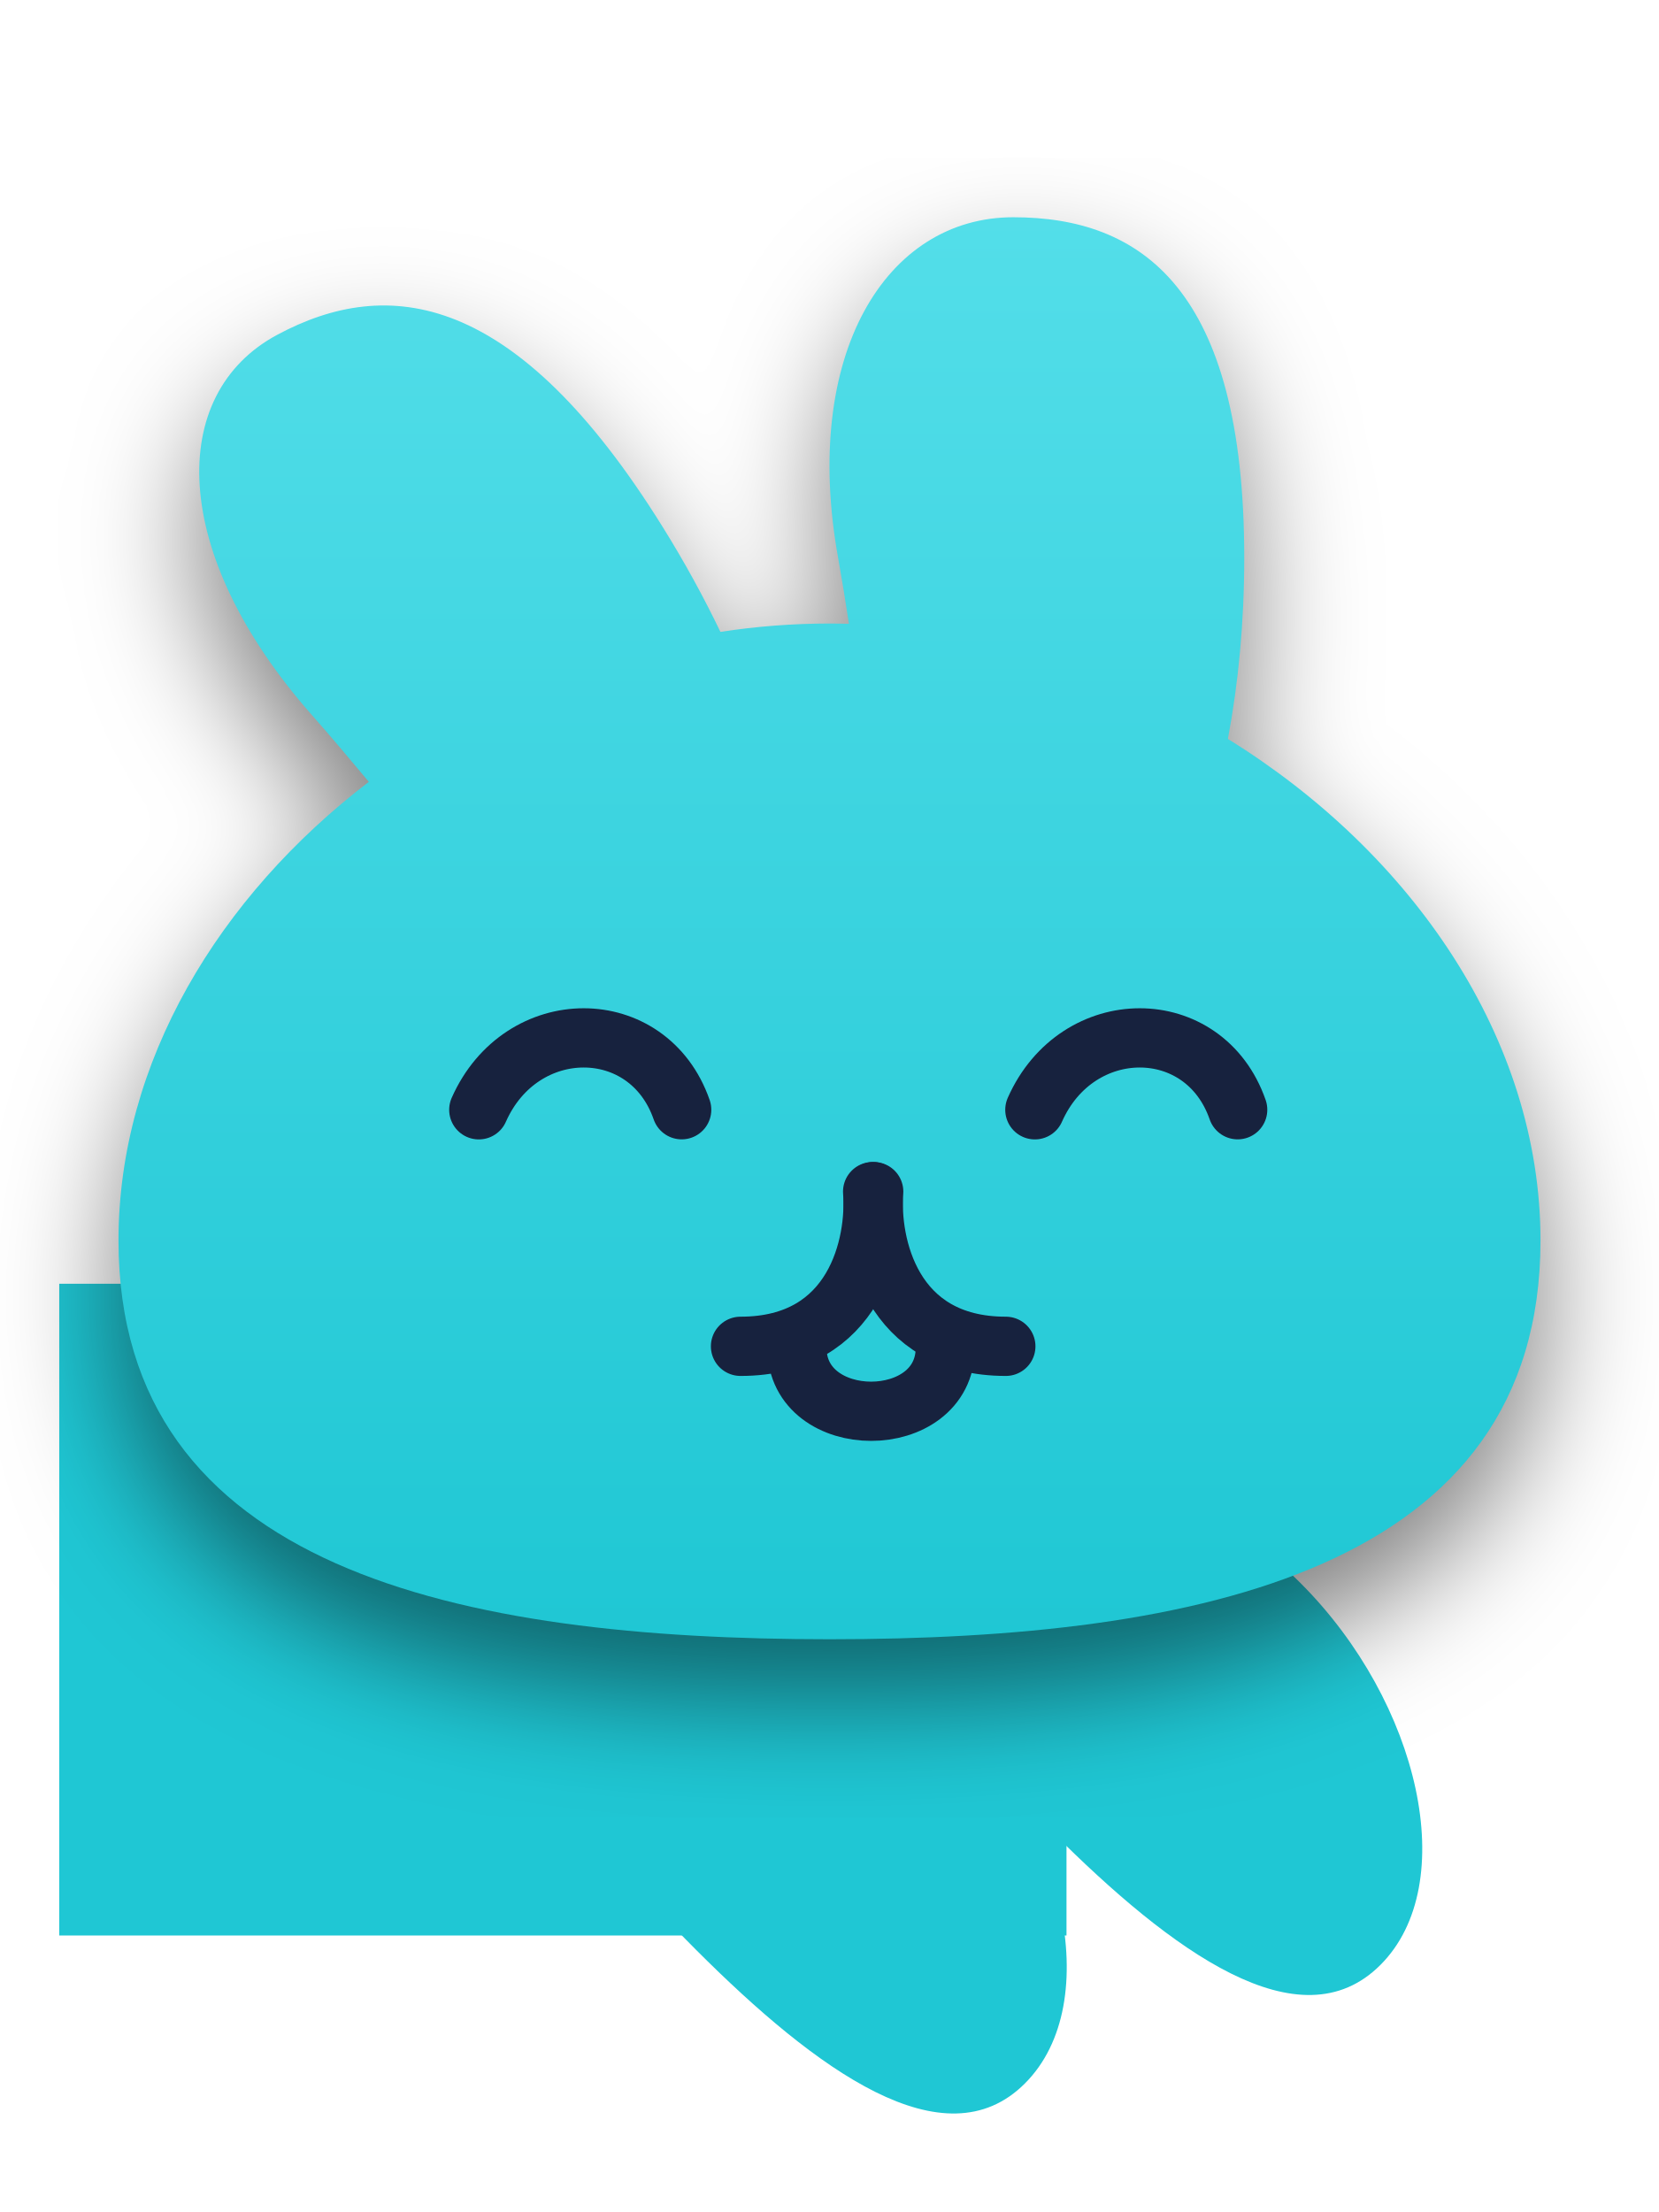
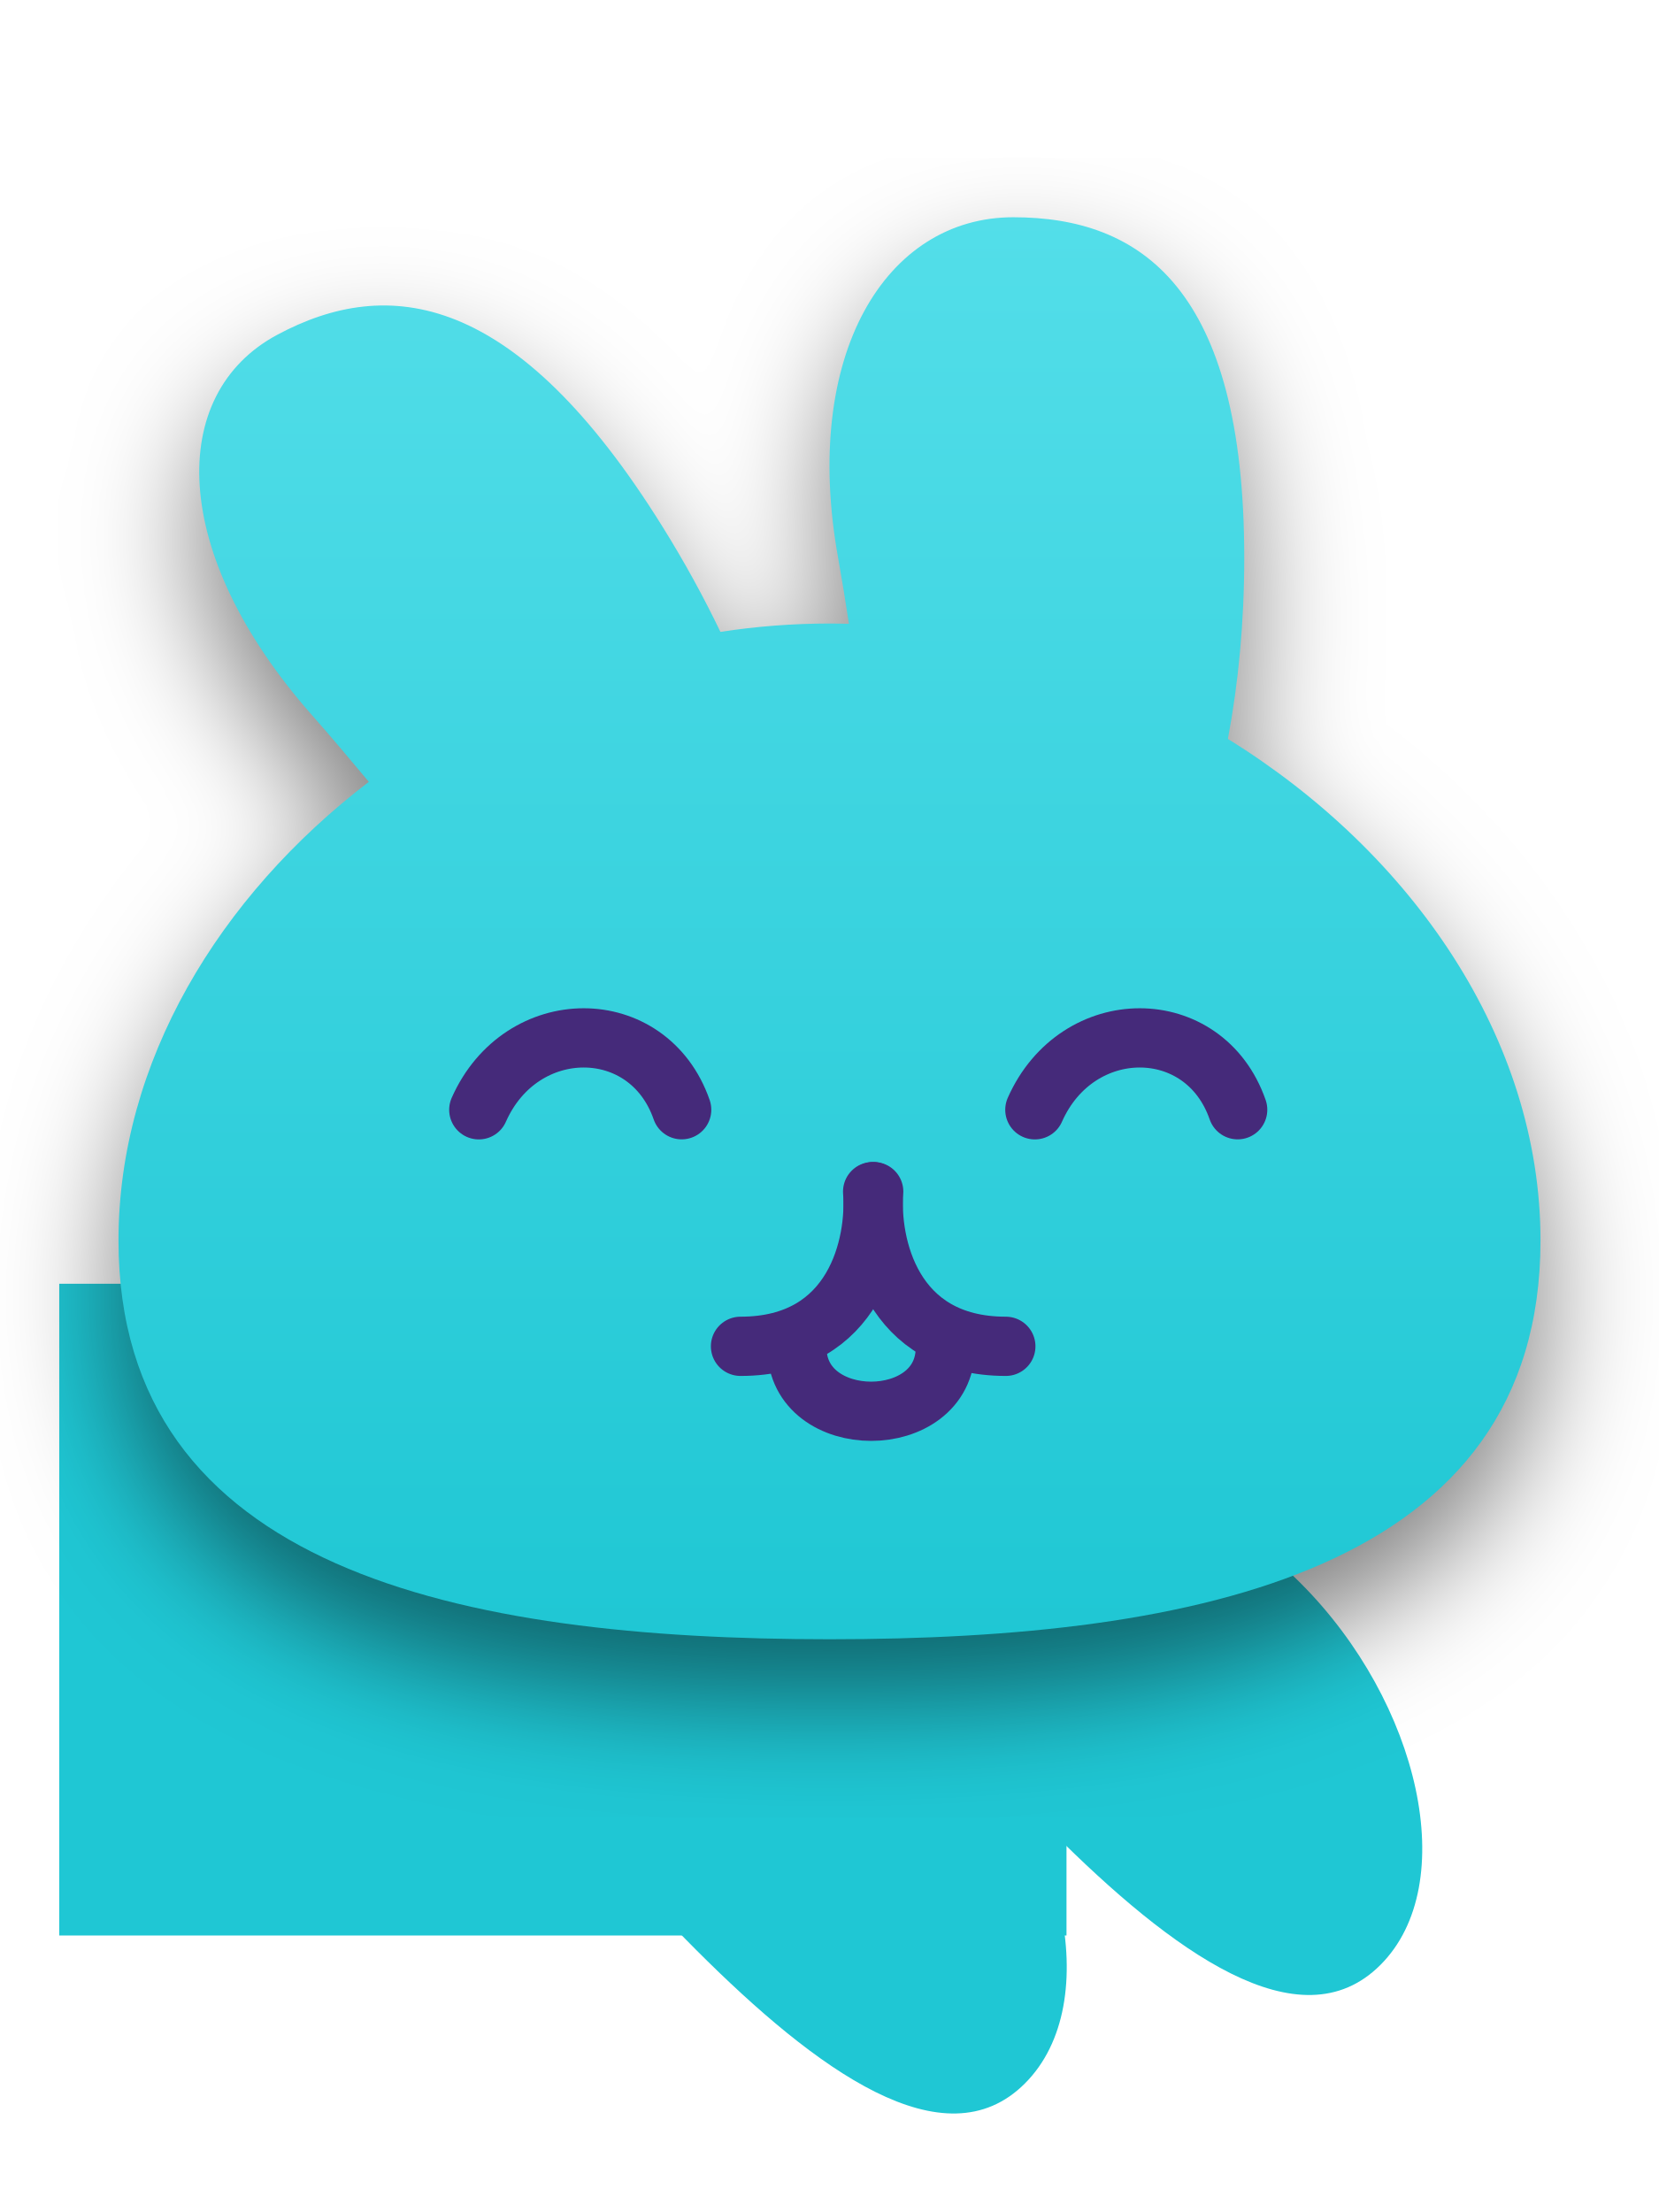
<svg xmlns="http://www.w3.org/2000/svg" width="24" height="32" viewBox="0 0 28 32" fill="none">
  <rect x="1" y="19" width="17" height="11" fill="#1FC7D4" />
  <path d="M9.507 24.706C8.146 26.067 9.738 28.231 11.755 30.249C13.773 32.267 15.938 33.858 17.298 32.497C18.659 31.137 17.968 28.071 15.951 26.053C13.933 24.036 10.868 23.345 9.507 24.706Z" fill="#1FC7D4" />
  <path d="M15.507 22.706C14.146 24.067 15.738 26.231 17.756 28.249C19.773 30.267 21.938 31.858 23.298 30.497C24.659 29.137 23.968 26.071 21.951 24.053C19.933 22.036 16.868 21.345 15.507 22.706Z" fill="#1FC7D4" />
  <g filter="url(#filter0_d)">
-     <path fill-rule="evenodd" clip-rule="evenodd" d="M14.146 6.752C14.21 7.109 14.27 7.481 14.328 7.862C14.219 7.859 14.11 7.857 14 7.857C13.38 7.857 12.765 7.905 12.159 7.998C11.879 7.415 11.555 6.822 11.187 6.231C8.699 2.229 6.538 1.987 4.679 2.984C2.819 3.981 2.856 6.676 5.267 9.405C5.581 9.761 5.901 10.14 6.225 10.529C3.69 12.466 2 15.264 2 18.27C2 23.829 7.785 25 14 25C20.215 25 26 23.829 26 18.27C26 14.866 23.832 11.727 20.724 9.805C20.902 8.86 21 7.83 21 6.752C21 2.196 19.255 1 17.102 1C14.95 1 13.526 3.318 14.146 6.752Z" fill="url(#paint0_linear)" />
+     <path fill-rule="evenodd" clip-rule="evenodd" d="M14.146 6.752C14.21 7.109 14.27 7.481 14.328 7.862C14.219 7.859 14.11 7.857 14 7.857C13.38 7.857 12.765 7.905 12.159 7.998C11.879 7.415 11.555 6.822 11.187 6.231C8.699 2.229 6.538 1.987 4.679 2.984C2.819 3.981 2.856 6.676 5.267 9.405C5.581 9.761 5.901 10.14 6.225 10.529C3.69 12.466 2 15.264 2 18.27C2 23.829 7.785 25 14 25C20.215 25 26 23.829 26 18.27C26 14.866 23.832 11.727 20.724 9.805C20.902 8.86 21 7.83 21 6.752C21 2.196 19.255 1 17.102 1C14.95 1 13.526 3.318 14.146 6.752Z" fill="url(#paint0_linear_bunnyhead_max)" />
  </g>
-   <path d="M11.505 16.063C10.944 14.446 8.797 14.446 8.081 16.064" stroke="#17223e" stroke-linecap="round" />
-   <path d="M20.889 16.063C20.328 14.446 18.182 14.446 17.466 16.064" stroke="#17223e" stroke-linecap="round" />
-   <path d="M14.728 17.445C14.796 18.315 14.445 20.056 12.498 20.056" stroke="#17223e" stroke-linecap="round" />
-   <path d="M14.746 17.445C14.678 18.315 15.03 20.056 16.976 20.056" stroke="#17223e" stroke-linecap="round" />
-   <path d="M13.45 20.079C13.45 21.51 15.955 21.51 15.955 20.079" stroke="#17223e" stroke-linecap="round" />
+   <path d="M11.505 16.063C10.944 14.446 8.797 14.446 8.081 16.064" stroke="#452A7A" stroke-linecap="round" />
+   <path d="M20.889 16.063C20.328 14.446 18.182 14.446 17.466 16.064" stroke="#452A7A" stroke-linecap="round" />
+   <path d="M14.728 17.445C14.796 18.315 14.445 20.056 12.498 20.056" stroke="#452A7A" stroke-linecap="round" />
+   <path d="M14.746 17.445C14.678 18.315 15.03 20.056 16.976 20.056" stroke="#452A7A" stroke-linecap="round" />
+   <path d="M13.45 20.079C13.45 21.51 15.955 21.51 15.955 20.079" stroke="#452A7A" stroke-linecap="round" />
  <defs>
    <filter id="filter0_d" x="0" y="0" width="28" height="28" filterUnits="userSpaceOnUse" color-interpolation-filters="sRGB">
      <feFlood flood-opacity="0" result="BackgroundImageFix" />
      <feColorMatrix in="SourceAlpha" type="matrix" values="0 0 0 0 0 0 0 0 0 0 0 0 0 0 0 0 0 0 127 0" />
      <feOffset dy="1" />
      <feGaussianBlur stdDeviation="1" />
      <feColorMatrix type="matrix" values="0 0 0 0 0 0 0 0 0 0 0 0 0 0 0 0 0 0 0.5 0" />
      <feBlend mode="normal" in2="BackgroundImageFix" result="effect1_dropShadow" />
      <feBlend mode="normal" in="SourceGraphic" in2="effect1_dropShadow" result="shape" />
    </filter>
-     <linearGradient id="paint0_linear" x1="14" y1="1" x2="14" y2="25" gradientUnits="userSpaceOnUse">
+     <linearGradient id="paint0_linear_bunnyhead_max" x1="14" y1="1" x2="14" y2="25" gradientUnits="userSpaceOnUse">
      <stop stop-color="#53DEE9" />
      <stop offset="1" stop-color="#1FC7D4" />
    </linearGradient>
  </defs>
</svg>
